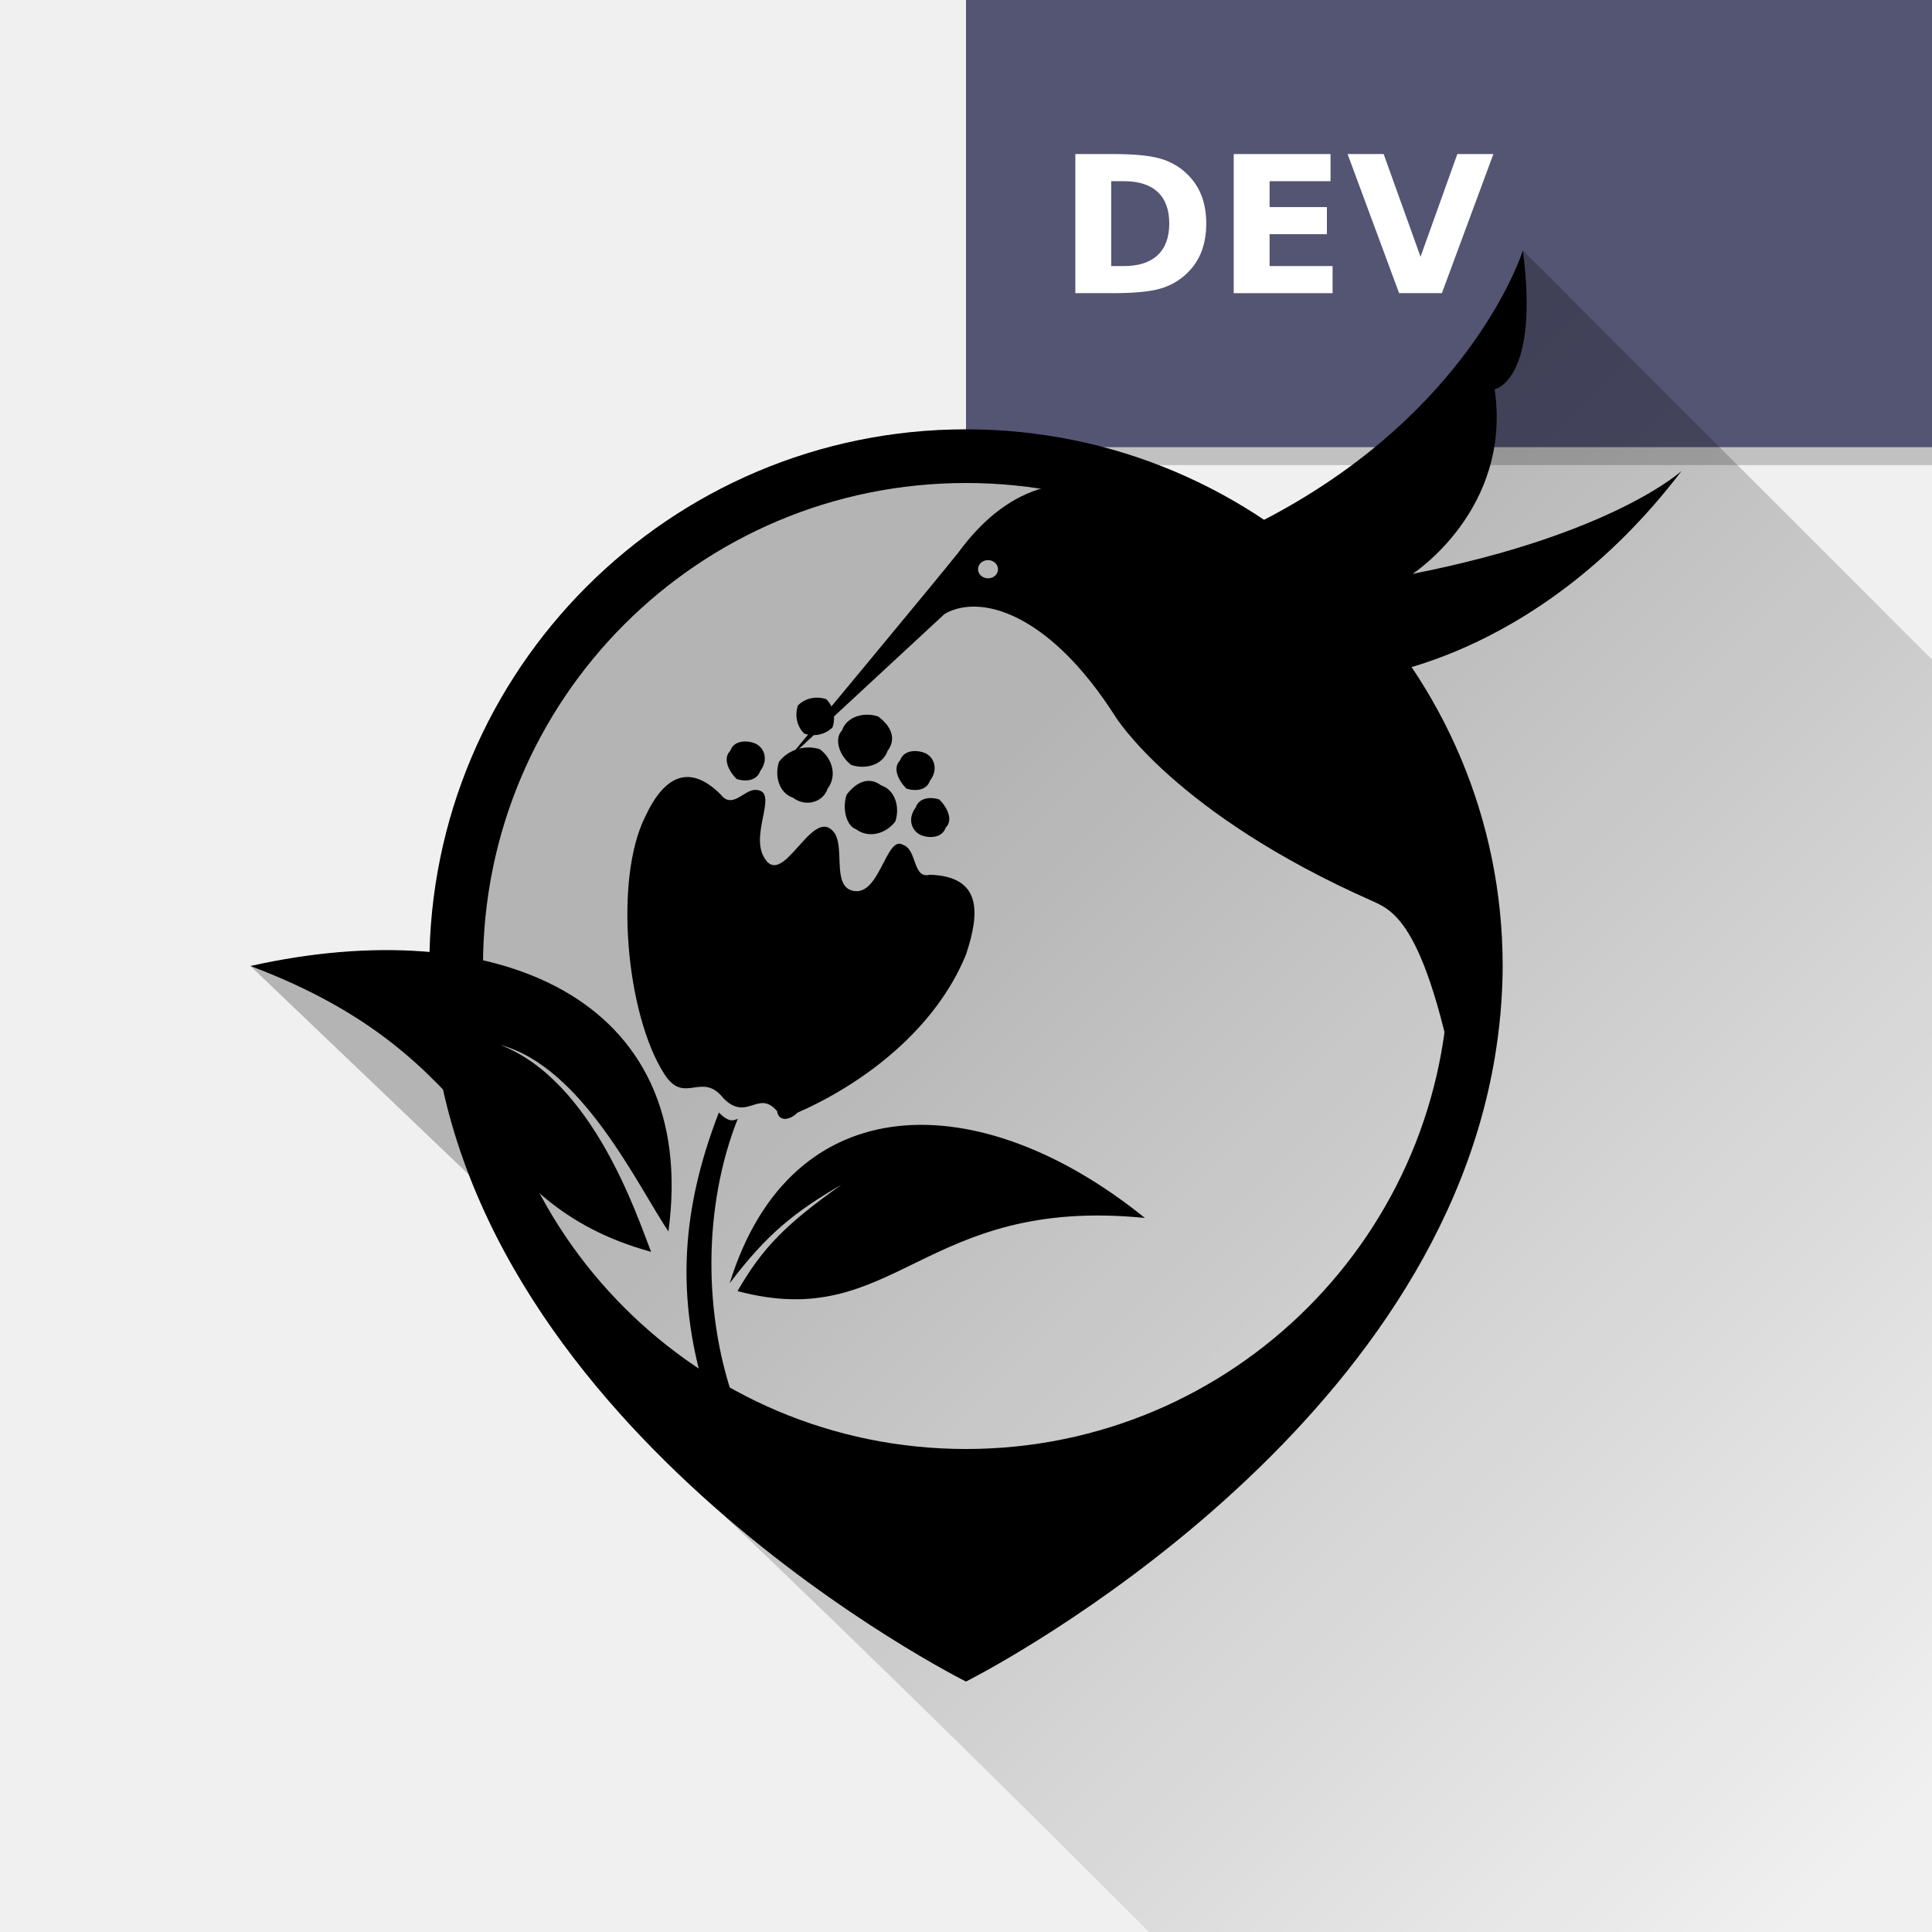
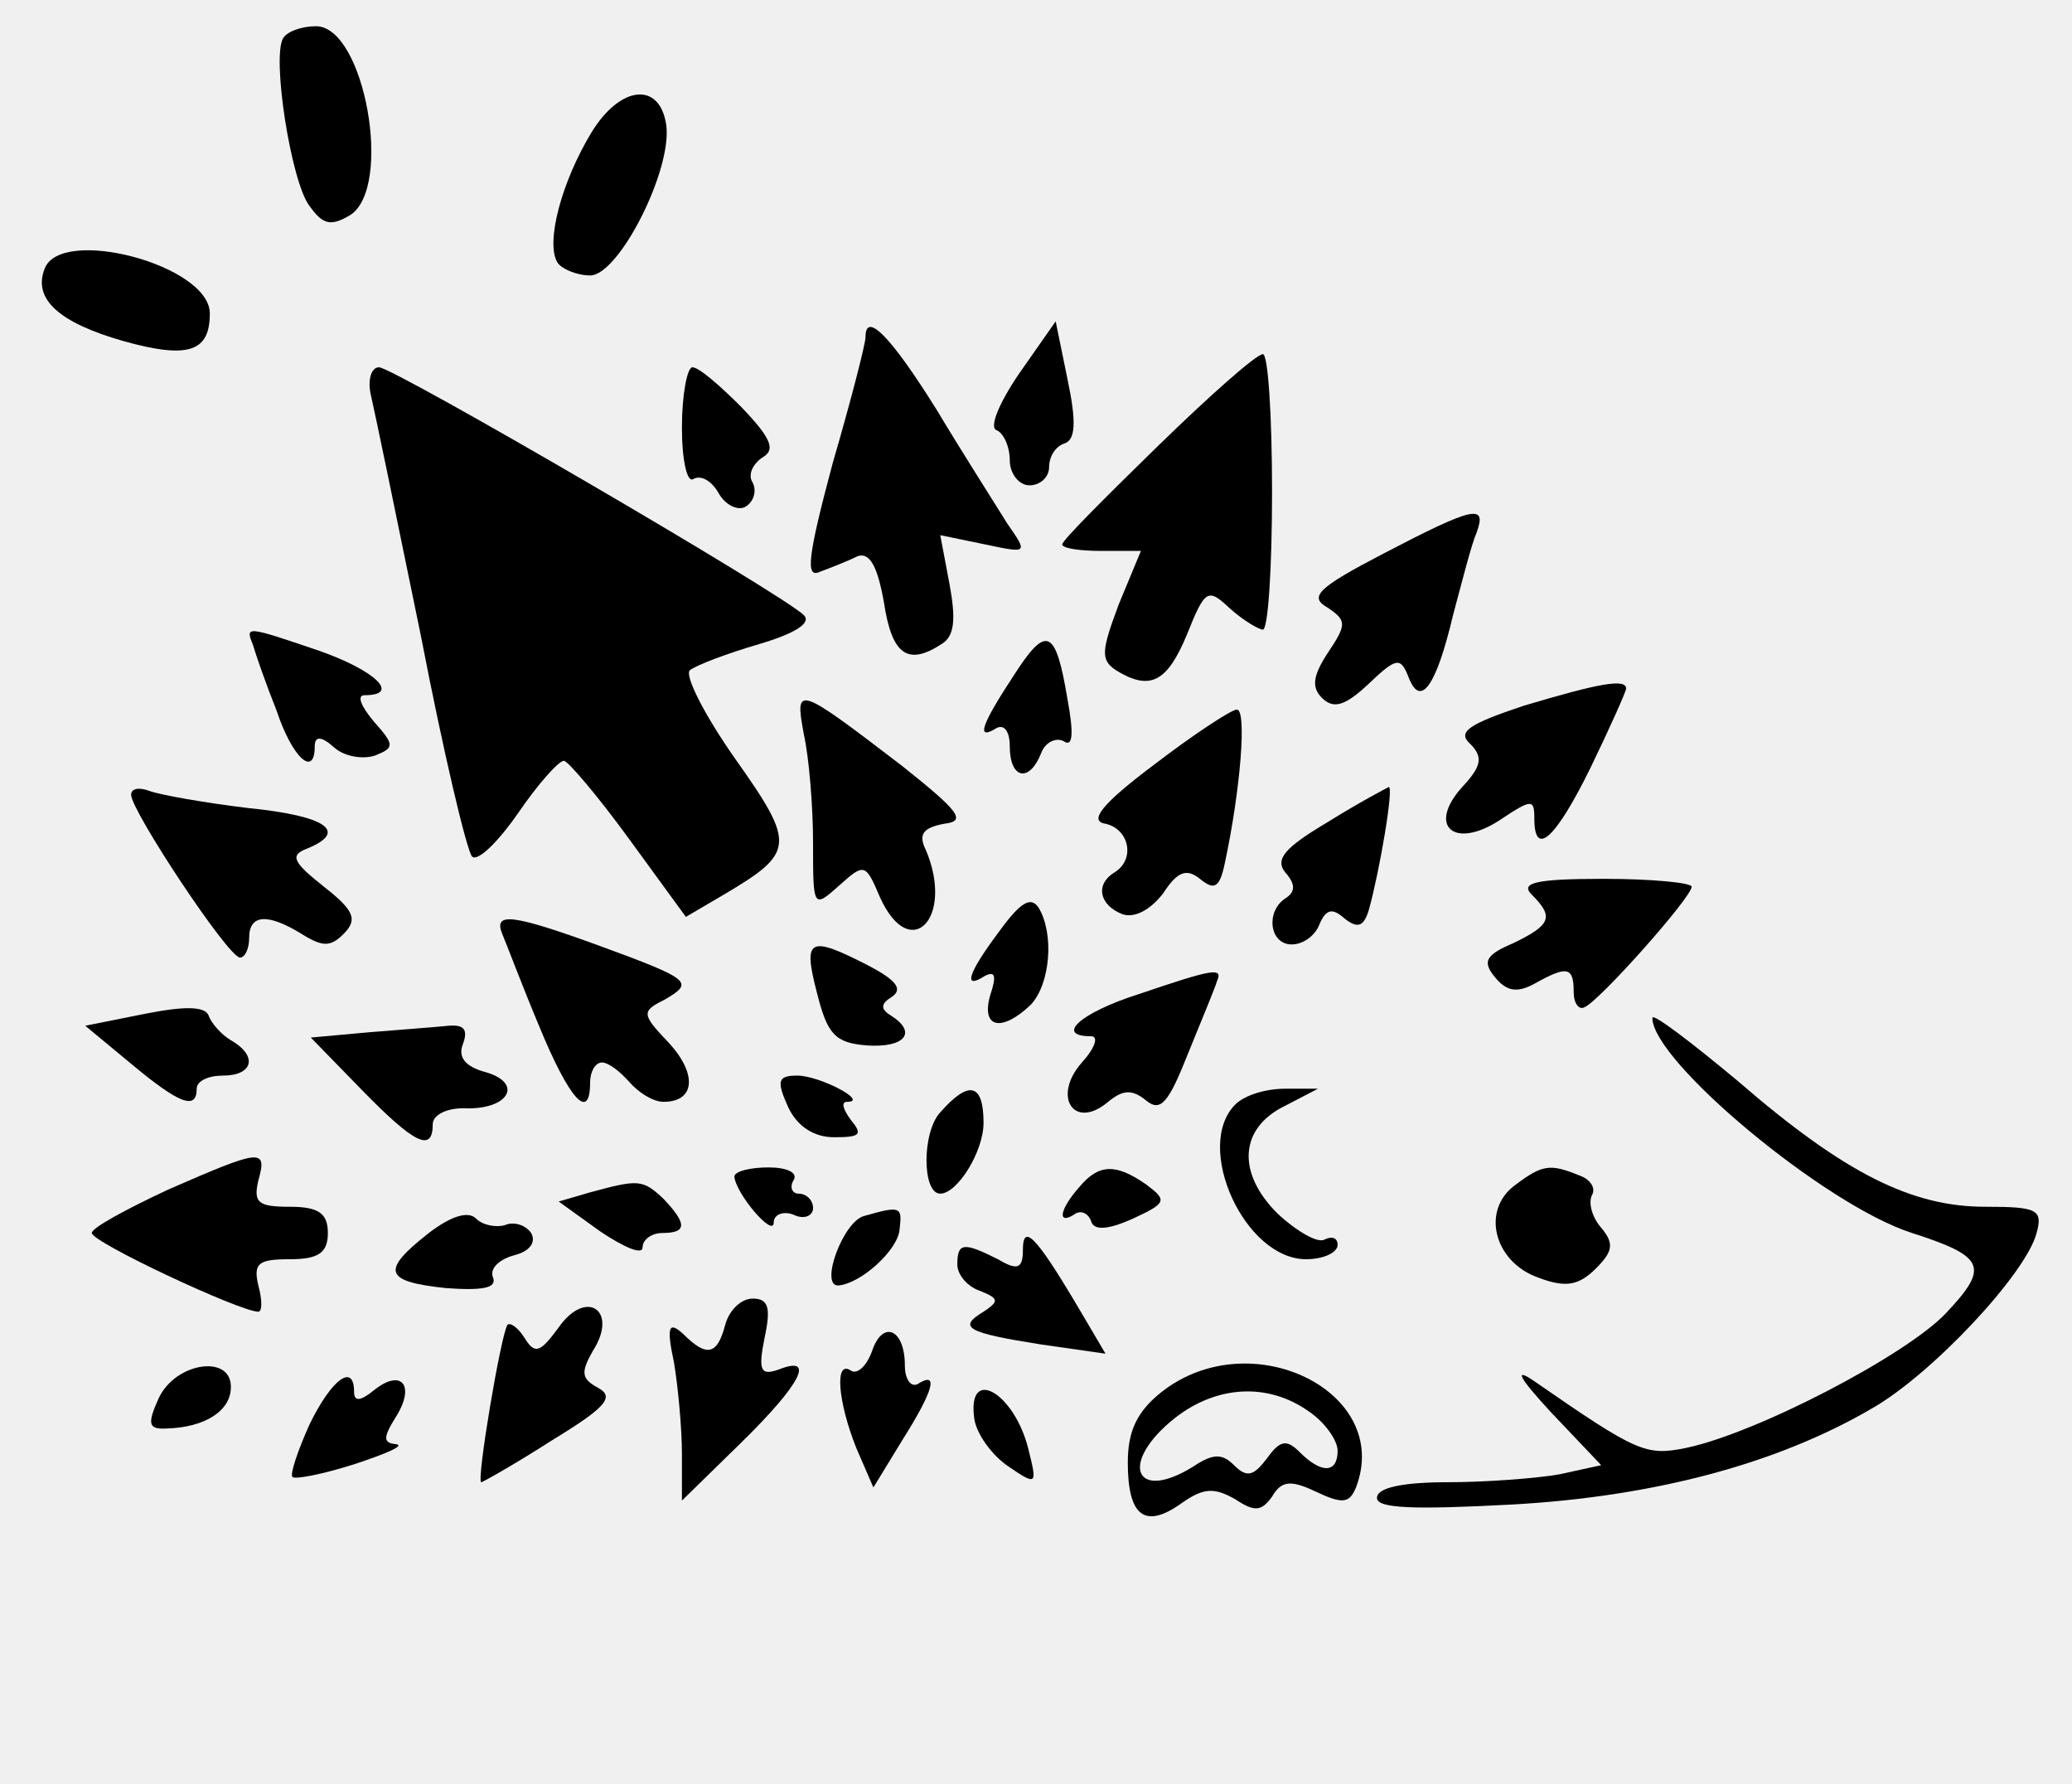
- <svg xmlns="http://www.w3.org/2000/svg" xmlns:xlink="http://www.w3.org/1999/xlink" id="svg6" y="0px" x="0px" xml:space="preserve" version="1.1" viewBox="0 0 108 108" width="108" height="108">
-   <defs id="defs10">
-     <linearGradient id="linearGradient847">
-       <stop id="stop843" offset="0" style="stop-color:#000000;stop-opacity:0.251" />
-       <stop id="stop845" offset="1" style="stop-color:#000000;stop-opacity:0" />
-     </linearGradient>
-     <linearGradient gradientUnits="userSpaceOnUse" y2="98" x2="110" y1="43" x1="55" id="linearGradient849" xlink:href="#linearGradient847" />
-   </defs>
-   <path id="banner_shadow" d="m 55,26 v -1 h 53 v 1 z" style="fill:#000000;fill-opacity:0.196" />
-   <path id="banner" d="M 54,25 V 0 h 54 v 25 z" style="fill:#545473" />
-   <g id="dev">
-     <path id="d" d="m 62.117,10.128 v 4.745 h 0.719 q 1.229,0 1.875,-0.609 0.651,-0.609 0.651,-1.771 0,-1.156 -0.646,-1.76 -0.646,-0.604 -1.88,-0.604 z M 60.112,8.612 h 2.115 q 1.771,0 2.635,0.255 0.87,0.25 1.49,0.854 0.547,0.526 0.812,1.214 0.266,0.688 0.266,1.557 0,0.88 -0.266,1.573 -0.266,0.688 -0.812,1.214 -0.625,0.604 -1.5,0.859 -0.875,0.25 -2.625,0.25 H 60.112 Z" style="fill:#ffffff" />
-     <path id="e" d="m 68.966,8.612 h 5.411 v 1.516 h -3.406 v 1.448 h 3.203 v 1.516 h -3.203 v 1.781 h 3.521 v 1.516 h -5.526 z" style="fill:#ffffff" />
-     <path id="v" d="m 75.331,8.612 h 2.016 l 2.062,5.74 2.057,-5.74 h 2.016 l -2.88,7.776 h -2.391 z" style="fill:#ffffff" />
-   </g>
-   <path id="drop_shadow" d="m 85.139,14.01 c 0,0 -2.8,8.986 -14.484,15.051 -4.765,-3.188 -10.49,-5.051 -16.645,-5.051 -16.29,0 -29.566,13.031 -29.98,29.223 -3.065,-0.276 -6.469,-0.017 -10.02,0.777 L 26.254,65.707 c 0.031,0.079 0.061,0.159 0.092,0.238 l 0.092,0.236 c 2.245,5.566 5.819,10.397 9.668,14.396 37.682,35.597 65.641,66.91 97.846,97.834 L 183.158,112.029 85.138,14.01 Z" style="color:#000000;opacity:1;solid-color:#000000;solid-opacity:1;fill:url(#linearGradient849);fill-opacity:1" />
-   <g id="g891">
-     <path id="poi" d="m 54,24 c -16.551,0 -30,13.449 -30,30 0,0.598 0.022,1.192 0.057,1.781 0.023,0.426 0.056,0.848 0.096,1.268 0.001,0.014 0.004,0.027 0.006,0.041 C 26.371,80.227 54,94 54,94 c 0,0 25.184,-12.607 29.391,-33.959 0.13,-0.658 0.242,-1.323 0.33,-1.998 0.063,-0.466 0.117,-0.935 0.158,-1.408 0.018,-0.206 0.033,-0.412 0.047,-0.619 C 83.97,55.349 84,54.678 84,54 c 0,-16.551 -13.449,-30 -30,-30 z m 0,3 c 14.929,0 27,12.071 27,27 0,14.929 -12.071,27 -27,27 -14.929,0 -27,-12.071 -27,-27 0,-14.929 12.071,-27 27,-27 z" style="fill:#000000" />
-     <path id="hummingbird" d="m 94,26.327 c 0,0 -3.859,3.552 -15.035,5.752 0,0 5.565,-3.596 4.587,-10.317 0,0 2.522,-0.491 1.577,-7.762 0,0 -3.276,10.615 -17.691,16.557 0,0 -7.714,-8.184 -13.932,0.419 -0.012,0.013 -0.026,0.022 -0.036,0.036 -0.585,0.763 -9.469,11.463 -9.469,11.463 l 0.094,-0.086 0.051,-0.048 8.635,-8 c 0.007,-0.006 1.649,-1.212 4.531,0.444 1.469,0.851 3.215,2.419 5.035,5.266 0,0 3.305,5.413 14.328,10.3 1.325,0.587 3.326,1.403 5.326,13.648 0,0 2.486,-17 -6.076,-26.084 -0.002,6.34e-4 9.777,-0.695 18.076,-11.588 z m -38.721,6.001 c -0.307,0.022 -0.578,-0.187 -0.604,-0.468 -0.026,-0.28 0.201,-0.525 0.508,-0.547 0.307,-0.022 0.578,0.187 0.604,0.468 0.026,0.28 -0.201,0.525 -0.508,0.547 z" style="fill:#000000" />
-     <g id="flower">
-       <path id="path5220-3" d="m 14,54 c 13.795,5.181 12.203,13.165 22.396,15.979 -0.789,-2.015 -3.241,-9.546 -8.425,-11.566 4.57,1.231 7.639,7.801 9.394,10.429 C 39.138,55.711 27.628,50.951 14,54 Z" style="fill:#000000" />
-       <path id="path5222" d="m 64,68.084 c -12.481,-1.24 -13.896,6.463 -22.771,4.089 1.409,-2.45 2.729,-3.761 5.808,-5.947 -2.551,1.485 -4.135,2.709 -6.247,5.508 C 44.231,60.62 54.779,60.632 64,68.084 Z" style="fill:#000000" />
-       <path id="path5224" d="m 51.979,48.897 c -0.967,0.262 -0.702,-1.402 -1.492,-1.665 -0.966,-0.614 -1.322,3.063 -2.904,2.536 -1.054,-0.351 -0.349,-2.452 -0.963,-3.24 -1.229,-1.577 -2.905,3.411 -3.957,1.309 -0.702,-1.402 0.971,-3.763 -0.523,-3.678 -0.615,0.087 -1.232,1.049 -1.846,0.261 -1.756,-1.753 -3.163,-1.054 -4.221,1.221 -1.762,3.5 -1.068,11.03 1.038,14.359 1.141,1.84 2.11,-0.173 3.339,1.405 1.317,1.315 1.934,-0.523 2.988,0.704 0.087,0.613 0.703,0.526 1.143,0.089 3.782,-1.659 7.741,-4.719 9.416,-8.832 0.794,-2.363 0.884,-4.376 -2.017,-4.467 z" style="fill:#000000" />
-       <path id="path5226" d="m 45.834,41.886 c 0.703,0.526 0.965,1.489 0.437,2.189 -0.265,0.788 -1.232,1.049 -1.934,0.523 -0.791,-0.264 -1.053,-1.227 -0.789,-2.015 0.528,-0.7 1.495,-0.961 2.286,-0.698 z" style="fill:#000000" />
-       <path id="path5228" d="m 49.26,43.904 c 0.791,0.264 1.053,1.227 0.789,2.015 -0.528,0.7 -1.495,0.961 -2.198,0.435 -0.527,-0.176 -0.79,-1.139 -0.525,-1.927 0.528,-0.7 1.232,-1.049 1.934,-0.523 z" style="fill:#000000" />
-       <path id="path5230" d="m 49.089,40.051 c 0.703,0.526 1.053,1.227 0.525,1.927 -0.265,0.788 -1.232,1.049 -2.023,0.786 -0.703,-0.526 -0.965,-1.489 -0.525,-1.927 0.265,-0.788 1.232,-1.049 2.023,-0.786 z" style="fill:#000000" />
-       <path id="path5232" d="m 51.636,42.068 c 0.527,0.176 0.878,0.876 0.35,1.576 -0.176,0.525 -0.792,0.612 -1.319,0.436 -0.439,-0.438 -0.79,-1.139 -0.35,-1.576 0.176,-0.525 0.792,-0.612 1.319,-0.436 z" style="fill:#000000" />
-       <path id="path5234" d="m 46.189,39.085 c 0.439,0.438 0.526,1.051 0.35,1.576 -0.44,0.437 -1.055,0.524 -1.583,0.348 -0.439,-0.438 -0.526,-1.051 -0.35,-1.576 0.44,-0.437 1.055,-0.524 1.583,-0.348 z" style="fill:#000000" />
-       <path id="path5236" d="m 42.143,41.532 c 0.527,0.176 0.878,0.876 0.35,1.576 -0.176,0.525 -0.792,0.612 -1.319,0.436 -0.439,-0.438 -0.79,-1.139 -0.35,-1.576 0.176,-0.525 0.792,-0.612 1.319,-0.436 z" style="fill:#000000" />
-       <path id="path5238" d="m 52.512,44.695 c 0.439,0.438 0.79,1.139 0.35,1.576 -0.176,0.525 -0.792,0.612 -1.319,0.436 -0.527,-0.176 -0.878,-0.876 -0.35,-1.576 0.176,-0.525 0.792,-0.612 1.319,-0.436 z" style="fill:#000000" />
-       <path id="path5240" d="m 40.185,62.191 c -2.204,5.688 -2.474,10.853 -0.371,16.809 l 1.319,-0.436 C 39.293,73.571 39.3,67.443 41.24,62.542 c -0.352,0.175 -0.615,0.087 -1.054,-0.351 z" style="fill:#000000" />
-     </g>
+ <svg xmlns="http://www.w3.org/2000/svg" version="1.0" width="158pt" height="136pt" viewBox="0 0 158 136" preserveAspectRatio="xMidYMid meet">
+   <g transform="translate(0,136) scale(0.1,-0.1)" fill="#000000" stroke="none">
+     <path d="M216 1331 c-9 -14 6 -110 20 -128 10 -14 16 -16 31 -7 33 21 11 144 -26 144 -11 0 -22 -4 -25 -9z" />
+     <path d="M451 1259 c-23 -38 -35 -84 -26 -99 3 -5 15 -10 25 -10 22 0 63 81 58 115 -5 33 -35 30 -57 -6z" />
+     <path d="M34 1155 c-9 -23 11 -41 60 -55 50 -14 66 -8 66 21 0 37 -114 67 -126 34z" />
+     <path d="M660 1103 c0 -5 -11 -48 -25 -96 -19 -71 -21 -88 -10 -83 8 3 21 8 29 12 9 3 15 -7 20 -35 6 -40 18 -49 44 -32 10 6 11 19 6 46 l-7 37 34 -7 c33 -7 33 -7 17 16 -8 13 -33 52 -54 87 -35 56 -54 75 -54 55z" />
+     <path d="M777 1075 c-15 -22 -23 -41 -17 -43 5 -2 10 -12 10 -23 0 -10 7 -19 15 -19 8 0 15 6 15 14 0 8 5 16 12 18 8 3 9 16 2 49 l-9 44 -28 -40z" />
+     <path d="M883 1020 c-40 -39 -73 -72 -73 -75 0 -3 13 -5 30 -5 l30 0 -17 -41 c-13 -35 -14 -42 -2 -50 26 -16 39 -9 54 27 14 35 16 36 33 20 10 -9 22 -16 25 -16 4 0 7 47 7 105 0 58 -3 105 -7 105 -5 0 -41 -32 -80 -70z" />
+     <path d="M283 1058 c3 -13 20 -95 38 -183 17 -88 35 -164 39 -168 4 -4 19 10 35 33 15 22 31 40 35 40 3 0 26 -27 50 -60 l43 -59 29 17 c54 32 55 38 9 103 -24 34 -39 64 -35 68 5 4 29 13 53 20 27 8 40 16 34 22 -16 16 -313 189 -324 189 -6 0 -9 -10 -6 -22z" />
+     <path d="M520 1034 c0 -25 4 -43 9 -39 6 3 14 -2 19 -11 5 -9 15 -14 21 -10 6 4 8 12 5 18 -4 6 0 14 7 19 11 6 7 15 -16 39 -16 16 -32 30 -37 30 -4 0 -8 -21 -8 -46z" />
+     <path d="M1055 938 c-50 -26 -57 -33 -43 -41 15 -10 15 -13 1 -34 -12 -18 -13 -27 -5 -35 9 -9 18 -6 36 11 21 20 24 20 30 5 9 -24 21 -8 34 47 7 26 14 54 18 63 8 22 -2 20 -71 -16z" />
+     <path d="M193 868 c2 -7 10 -30 18 -50 12 -36 29 -51 29 -27 0 8 5 8 15 -1 8 -7 22 -9 31 -6 15 6 15 8 -1 26 -10 12 -13 20 -7 20 28 0 8 19 -35 34 -56 19 -56 19 -50 4z" />
+     <path d="M773 845 c-25 -38 -29 -50 -13 -40 6 3 10 -3 10 -14 0 -25 15 -28 24 -5 3 8 11 12 17 9 7 -5 8 5 3 32 -9 54 -16 57 -41 18z" />
+     <path d="M1162 822 c-42 -14 -51 -20 -41 -29 10 -10 9 -17 -6 -33 -27 -30 -6 -48 29 -25 24 16 26 16 26 1 0 -30 16 -16 43 39 15 31 27 58 27 60 0 8 -21 4 -78 -13z" />
+     <path d="M613 800 c4 -18 7 -55 7 -83 0 -49 0 -50 20 -32 19 17 20 17 31 -9 23 -51 57 -16 35 36 -6 12 -2 17 14 20 17 2 12 9 -32 44 -81 62 -82 62 -75 24z" />
+     <path d="M880 777 c-40 -30 -50 -43 -37 -45 18 -4 23 -27 7 -37 -15 -9 -12 -25 6 -32 9 -3 21 3 31 16 11 17 18 19 28 11 11 -9 15 -7 19 12 12 56 17 118 9 117 -4 0 -33 -19 -63 -42z" />
+     <path d="M100 754 c0 -12 74 -124 83 -124 4 0 7 7 7 15 0 18 14 19 40 3 16 -10 22 -10 32 0 11 11 8 18 -15 36 -24 19 -26 24 -13 29 32 13 15 25 -45 31 -33 4 -67 10 -75 13 -8 3 -14 2 -14 -3z" />
+     <path d="M1012 733 c-32 -19 -40 -28 -32 -38 8 -9 8 -15 0 -20 -15 -10 -12 -35 5 -35 9 0 18 7 21 15 5 12 10 13 19 5 10 -8 15 -7 19 7 8 29 19 93 15 93 -2 -1 -23 -12 -47 -27z" />
+     <path d="M1168 678 c17 -17 15 -23 -14 -37 -21 -9 -24 -14 -14 -26 9 -11 17 -12 30 -5 25 14 30 13 30 -6 0 -9 4 -14 8 -12 11 4 82 84 82 92 0 3 -30 6 -67 6 -52 0 -64 -3 -55 -12z" />
+     <path d="M762 650 c-24 -32 -28 -45 -11 -34 8 4 9 0 4 -15 -7 -25 9 -28 31 -7 15 16 18 54 6 74 -6 9 -14 4 -30 -18z" />
+     <path d="M383 648 c3 -7 15 -39 28 -70 23 -56 39 -74 39 -43 0 8 4 15 9 15 5 0 14 -7 21 -15 7 -8 18 -15 26 -15 24 0 26 21 4 45 -21 22 -21 24 -3 33 22 13 21 15 -50 41 -66 24 -81 26 -74 9z" />
+     <path d="M623 603 c8 -32 14 -38 38 -40 29 -2 39 10 18 23 -8 5 -7 9 1 14 9 6 3 13 -18 24 -45 23 -50 21 -39 -21z" />
+     <path d="M868 602 c-44 -14 -64 -32 -36 -32 6 0 3 -9 -7 -20 -23 -26 -6 -52 20 -30 11 9 18 10 29 1 11 -9 17 -2 32 36 11 27 21 51 22 55 5 11 -4 9 -60 -10z" />
+     <path d="M110 587 l-45 -9 35 -29 c36 -30 50 -36 50 -19 0 6 9 10 20 10 23 0 27 15 6 27 -7 4 -15 13 -17 19 -3 7 -19 7 -49 1z" />
+     <path d="M1260 584 c0 -33 132 -143 198 -164 56 -18 59 -26 26 -61 -30 -32 -145 -92 -199 -103 -30 -6 -37 -3 -115 51 -16 11 -12 3 13 -24 l38 -40 -32 -7 c-17 -3 -56 -6 -85 -6 -34 0 -54 -4 -54 -12 0 -8 28 -9 103 -5 108 6 202 31 274 73 46 26 118 103 126 134 5 18 0 20 -39 20 -56 0 -107 25 -189 96 -36 30 -65 52 -65 48z" />
+     <path d="M281 573 l-44 -4 39 -40 c40 -41 54 -48 54 -26 0 7 11 13 27 12 32 0 42 20 12 28 -14 4 -20 11 -16 21 4 11 1 15 -11 14 -9 -1 -37 -3 -61 -5z" />
+     <path d="M601 516 c7 -15 20 -23 35 -23 20 0 22 2 13 13 -6 8 -8 14 -3 14 17 0 -21 20 -38 20 -15 0 -16 -4 -7 -24z" />
+     <path d="M717 512 c-14 -15 -14 -62 0 -62 13 0 33 32 33 54 0 30 -11 33 -33 8z" />
+     <path d="M942 518 c-32 -32 7 -118 54 -118 13 0 24 5 24 11 0 5 -4 7 -10 4 -5 -3 -21 6 -36 20 -31 31 -29 65 6 82 l25 13 -25 0 c-15 0 -31 -5 -38 -12z" />
+     <path d="M128 453 c-32 -15 -58 -29 -58 -33 0 -7 113 -60 127 -60 3 0 3 9 0 20 -4 17 0 20 24 20 22 0 29 5 29 20 0 15 -7 20 -29 20 -24 0 -28 3 -24 20 7 25 2 24 -69 -7z" />
+     <path d="M560 463 c1 -13 30 -47 30 -35 0 6 7 9 15 6 8 -4 15 -1 15 5 0 6 -5 11 -11 11 -5 0 -7 5 -4 10 4 6 -5 10 -19 10 -14 0 -26 -3 -26 -7z" />
+     <path d="M823 455 c-15 -17 -17 -29 -4 -21 5 4 11 1 13 -5 2 -7 12 -7 32 2 26 12 26 14 10 26 -23 16 -36 16 -51 -2z" />
+     <path d="M1156 457 c-27 -19 -17 -59 17 -71 21 -8 31 -6 44 7 13 13 14 19 4 31 -7 8 -10 19 -7 25 3 5 -1 12 -10 15 -22 9 -28 8 -48 -7z" />
+     <path d="M450 451 l-24 -7 32 -23 c18 -12 32 -18 32 -12 0 6 7 11 15 11 19 0 19 7 1 26 -16 15 -19 15 -56 5z" />
+     <path d="M327 420 c-37 -29 -34 -37 13 -42 28 -2 39 0 36 8 -3 7 5 14 16 17 12 3 17 10 13 17 -4 6 -13 9 -20 6 -7 -2 -17 0 -22 5 -6 6 -19 2 -36 -11z" />
+     <path d="M659 433 c-16 -4 -34 -53 -20 -53 17 1 46 27 47 43 2 17 1 18 -27 10z" />
+     <path d="M780 407 c0 -14 -4 -16 -19 -7 -26 13 -31 13 -31 -4 0 -8 8 -17 17 -20 15 -6 15 -8 3 -16 -20 -12 -13 -16 44 -25 l49 -7 -23 39 c-31 52 -40 60 -40 40z" />
+     <path d="M426 348 c-14 -19 -18 -21 -26 -8 -5 8 -11 12 -13 10 -5 -7 -24 -120 -20 -120 1 0 26 14 54 32 41 25 48 33 35 40 -13 7 -13 12 -4 28 20 31 -5 48 -26 18z" />
+     <path d="M553 350 c-6 -23 -14 -25 -32 -7 -11 10 -13 6 -7 -22 3 -18 6 -50 6 -69 l0 -36 45 44 c46 45 57 67 29 56 -14 -5 -16 -1 -11 24 5 23 3 30 -9 30 -9 0 -18 -9 -21 -20z" />
+     <path d="M665 330 c-4 -11 -11 -18 -16 -15 -13 9 -10 -24 4 -59 l13 -30 22 36 c24 38 28 53 12 43 -5 -3 -10 3 -10 14 0 28 -17 35 -25 11z" />
+     <path d="M121 294 c-9 -20 -8 -24 7 -23 28 1 47 13 48 30 2 27 -42 21 -55 -7z" />
+     <path d="M886 299 c-19 -15 -26 -30 -26 -54 0 -41 13 -51 41 -31 17 12 25 12 41 3 15 -10 20 -9 28 2 7 12 14 13 33 4 21 -10 26 -9 31 3 28 73 -80 126 -148 73z m112 -15 c12 -8 22 -22 22 -30 0 -17 -12 -18 -29 -1 -10 10 -15 9 -25 -5 -10 -13 -15 -15 -25 -5 -9 9 -16 9 -31 -1 -45 -28 -57 3 -14 37 32 25 71 27 102 5z" />
+     <path d="M236 274 c-9 -20 -15 -38 -13 -40 2 -2 23 2 48 10 24 8 38 14 31 15 -10 1 -10 5 0 21 15 24 4 37 -17 20 -10 -8 -15 -9 -15 -1 0 22 -17 10 -34 -25z" />
+     <path d="M743 278 c2 -12 14 -28 26 -36 22 -15 22 -14 15 14 -11 43 -47 63 -41 22z" />
  </g>
</svg>
